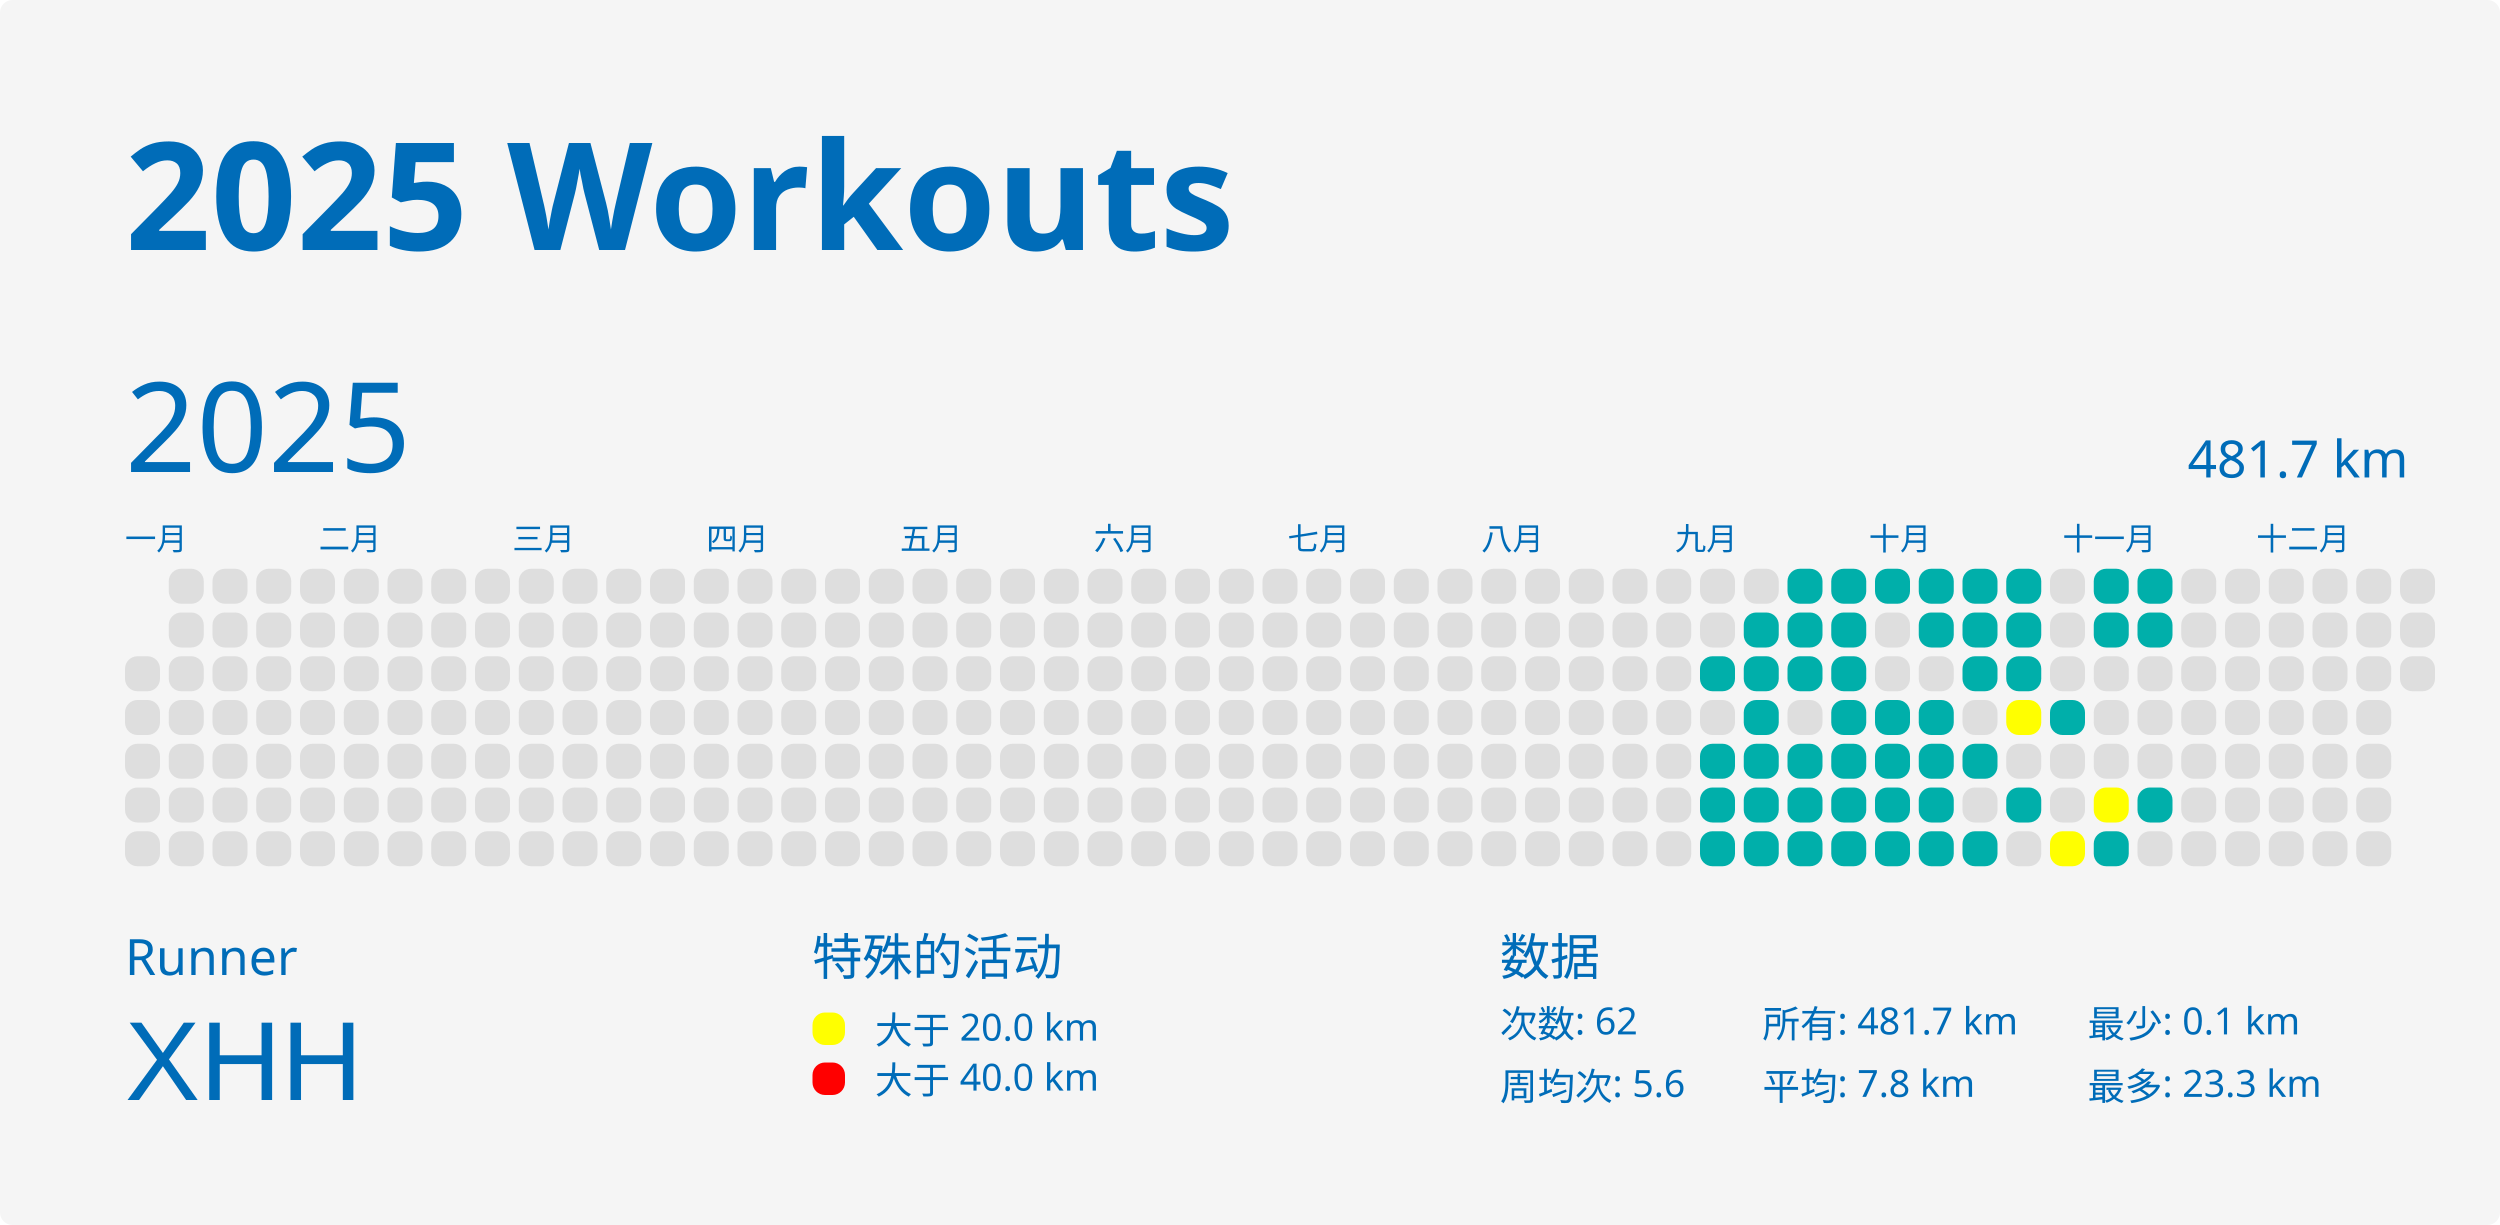
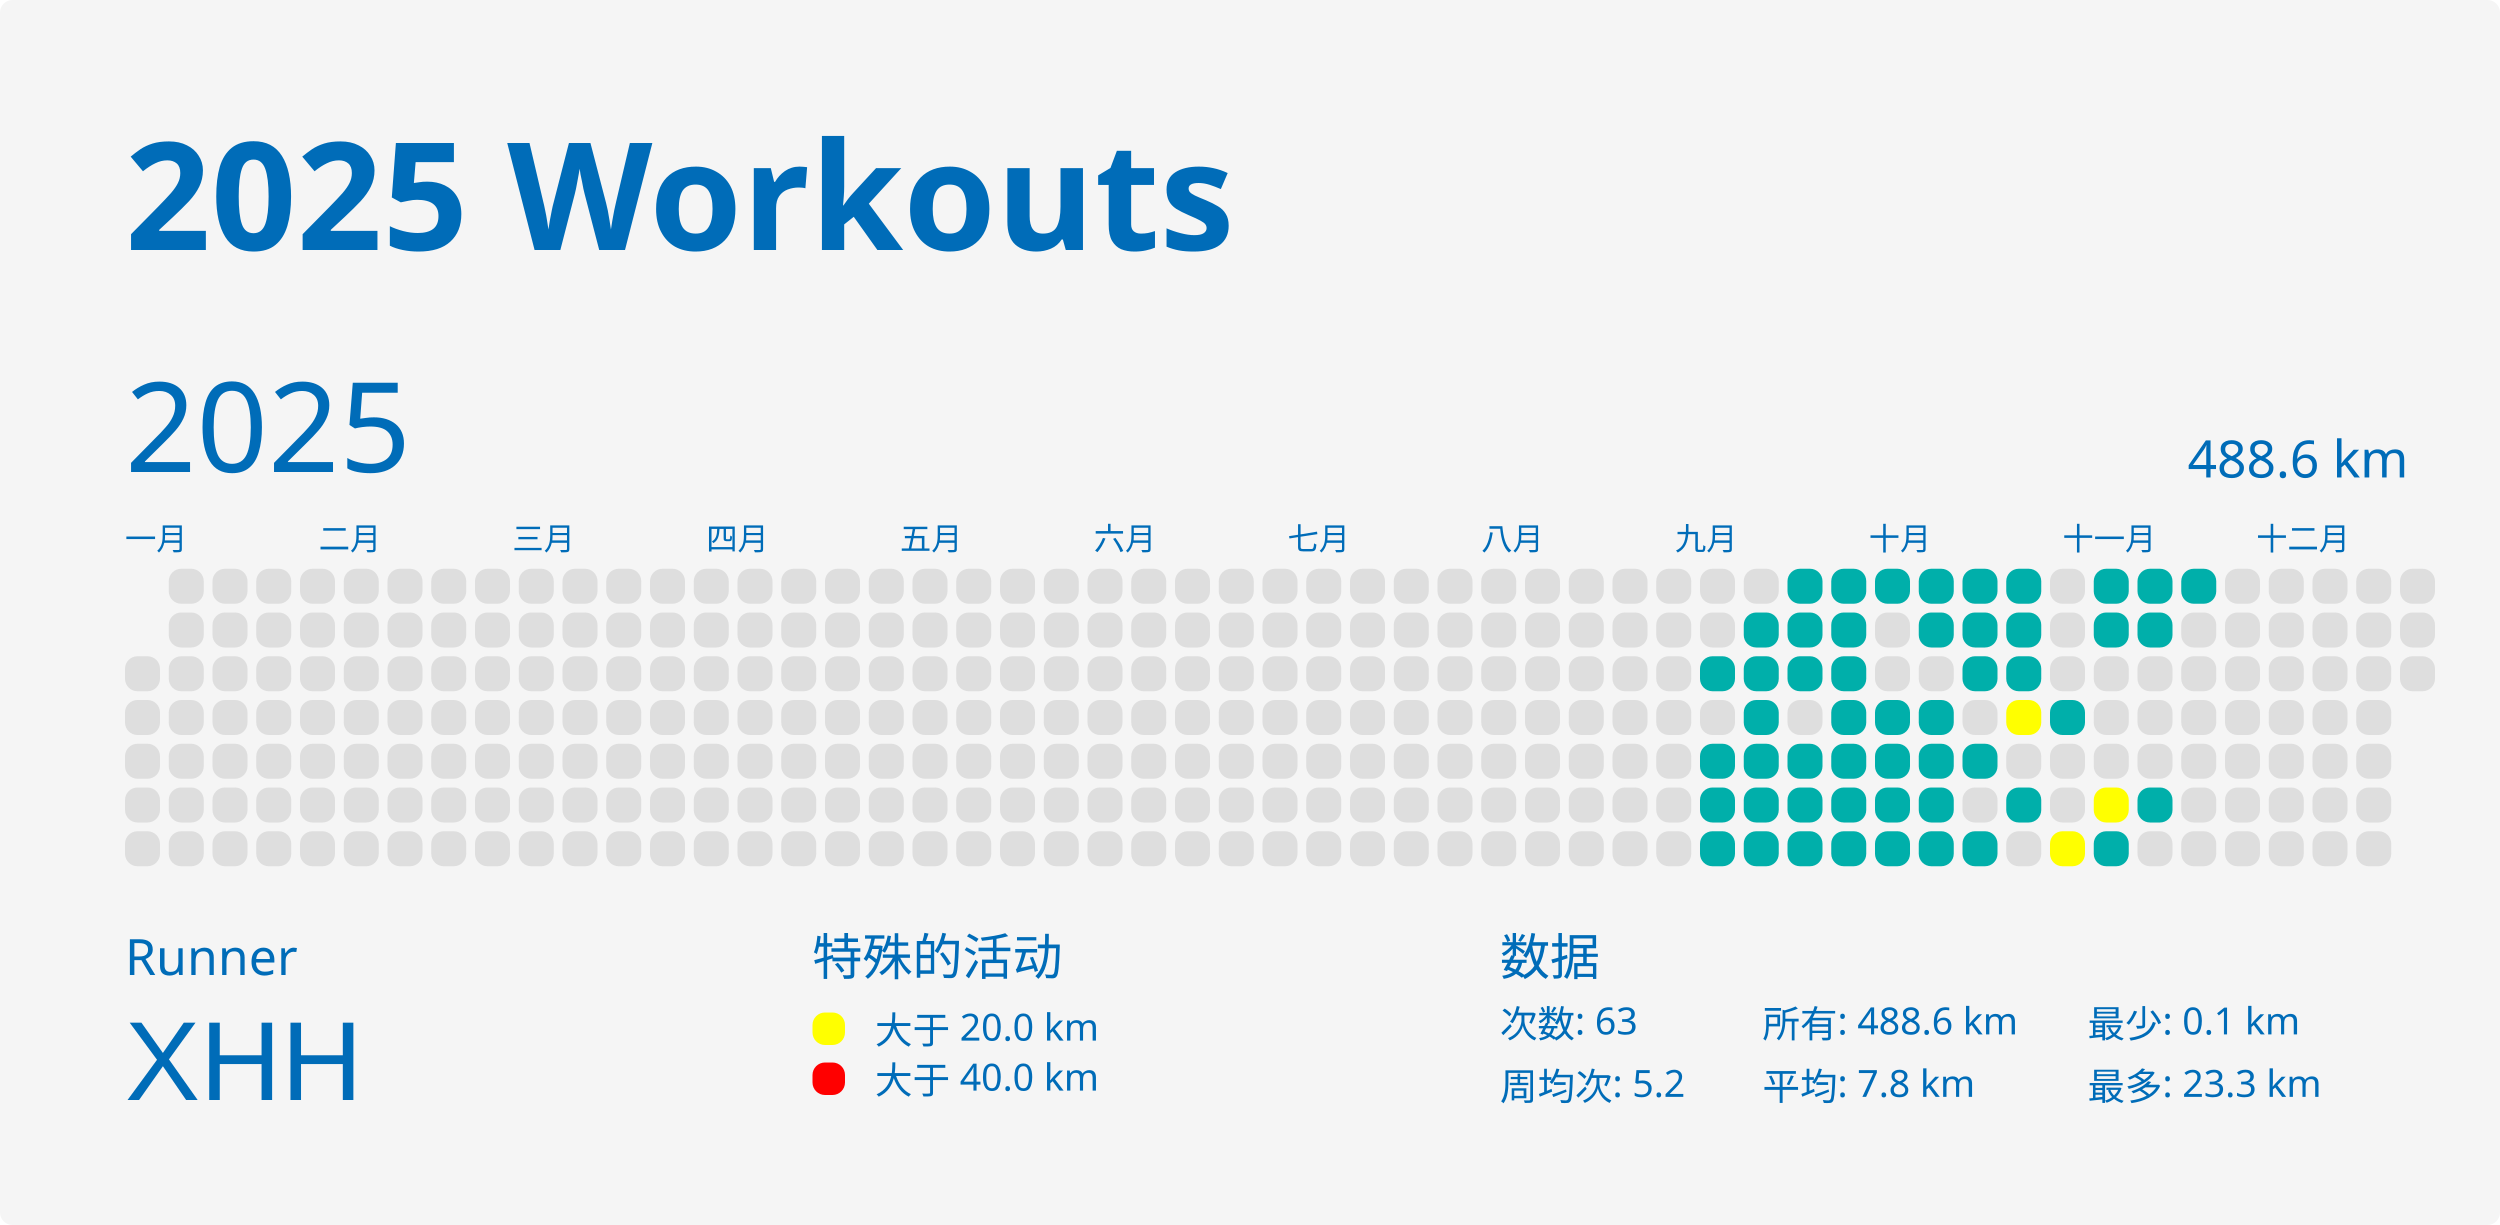
<svg xmlns="http://www.w3.org/2000/svg" baseProfile="full" height="98mm" version="1.1" viewBox="0,0,200,98" width="200mm">
  <defs />
  <rect fill="#f5f5f5" height="98" rx="1" ry="1" width="200" x="0" y="0" />
  <text fill="#006cb8" style="font-size:12px; font-family:MGI-Regular; font-weight:bold;" x="10" y="20">2025 Workouts</text>
  <text fill="#006cb8" style="font-size:4px; font-family:MGI-Regular" x="10" y="78">Runner</text>
  <text fill="#006cb8" style="font-size:9px; font-family:Arial" x="10" y="88">XHH</text>
  <text fill="#006cb8" style="font-size:4px; font-family:MGI-Regular" x="65" y="78">特殊的活动</text>
  <rect fill="yellow" height="2.6" rx="1" ry="1" width="2.6" x="65" y="81" />
  <text fill="#006cb8" style="font-size:3px; font-family:MGI-Regular" x="70" y="83.5">大于 20.0 km</text>
  <rect fill="red" height="2.6" rx="1" ry="1" width="2.6" x="65" y="85" />
  <text fill="#006cb8" style="font-size:3px; font-family:MGI-Regular" x="70" y="87.5">大于 40.0 km</text>
  <text fill="#006cb8" style="font-size:4px; font-family:MGI-Regular" x="120" y="78">数据</text>
-   <text fill="#006cb8" style="font-size:3px; font-family:MGI-Regular" x="120" y="83">次数: 62</text>
-   <text fill="#006cb8" style="font-size:3px; font-family:MGI-Regular" x="120" y="88">周均次: 5.6</text>
-   <text fill="#006cb8" style="font-size:3px; font-family:MGI-Regular" x="141" y="83">所有: 481.7 km</text>
+   <text fill="#006cb8" style="font-size:3px; font-family:MGI-Regular" x="120" y="83">次数: 63</text>
+   <text fill="#006cb8" style="font-size:3px; font-family:MGI-Regular" x="120" y="88">周均次: 5.2</text>
+   <text fill="#006cb8" style="font-size:3px; font-family:MGI-Regular" x="141" y="83">所有: 488.6 km</text>
  <text fill="#006cb8" style="font-size:3px; font-family:MGI-Regular" x="141" y="88">平均: 7.8 km</text>
  <text fill="#006cb8" style="font-size:3px; font-family:MGI-Regular" x="167" y="83">最少: 0.1 km</text>
  <text fill="#006cb8" style="font-size:3px; font-family:MGI-Regular" x="167" y="88">最多: 23.3 km</text>
  <text dominant-baseline="hanging" fill="#006cb8" style="font-size:10.0px; font-family:MGI-Regular;" x="10" y="30">2025</text>
-   <text dominant-baseline="hanging" fill="#006cb8" style="font-size:4.125px; font-family:MGI-Regular;" x="175" y="35">481.7 km</text>
+   <text dominant-baseline="hanging" fill="#006cb8" style="font-size:4.125px; font-family:MGI-Regular;" x="175" y="35">488.6 km</text>
  <text fill="#006cb8" style="font-size:2.5px; font-family:MGI-Regular" x="10.0" y="44">一月</text>
  <text fill="#006cb8" style="font-size:2.5px; font-family:MGI-Regular" x="25.5" y="44">二月</text>
  <text fill="#006cb8" style="font-size:2.5px; font-family:MGI-Regular" x="41.0" y="44">三月</text>
  <text fill="#006cb8" style="font-size:2.5px; font-family:MGI-Regular" x="56.5" y="44">四月</text>
  <text fill="#006cb8" style="font-size:2.5px; font-family:MGI-Regular" x="72.0" y="44">五月</text>
  <text fill="#006cb8" style="font-size:2.5px; font-family:MGI-Regular" x="87.5" y="44">六月</text>
  <text fill="#006cb8" style="font-size:2.5px; font-family:MGI-Regular" x="103.0" y="44">七月</text>
  <text fill="#006cb8" style="font-size:2.5px; font-family:MGI-Regular" x="118.5" y="44">八月</text>
  <text fill="#006cb8" style="font-size:2.5px; font-family:MGI-Regular" x="134.0" y="44">九月</text>
  <text fill="#006cb8" style="font-size:2.5px; font-family:MGI-Regular" x="149.5" y="44">十月</text>
  <text fill="#006cb8" style="font-size:2.5px; font-family:MGI-Regular" x="165.0" y="44">十一月</text>
  <text fill="#006cb8" style="font-size:2.5px; font-family:MGI-Regular" x="180.5" y="44">十二月</text>
  <rect fill="#dedede" height="2.8" rx="1" ry="1" width="2.8" x="10.0" y="52.5" />
  <rect fill="#dedede" height="2.8" rx="1" ry="1" width="2.8" x="10.0" y="56.0" />
  <rect fill="#dedede" height="2.8" rx="1" ry="1" width="2.8" x="10.0" y="59.5" />
  <rect fill="#dedede" height="2.8" rx="1" ry="1" width="2.8" x="10.0" y="63.0" />
  <rect fill="#dedede" height="2.8" rx="1" ry="1" width="2.8" x="10.0" y="66.5" />
  <rect fill="#dedede" height="2.8" rx="1" ry="1" width="2.8" x="13.5" y="45.5" />
  <rect fill="#dedede" height="2.8" rx="1" ry="1" width="2.8" x="13.5" y="49.0" />
  <rect fill="#dedede" height="2.8" rx="1" ry="1" width="2.8" x="13.5" y="52.5" />
  <rect fill="#dedede" height="2.8" rx="1" ry="1" width="2.8" x="13.5" y="56.0" />
  <rect fill="#dedede" height="2.8" rx="1" ry="1" width="2.8" x="13.5" y="59.5" />
  <rect fill="#dedede" height="2.8" rx="1" ry="1" width="2.8" x="13.5" y="63.0" />
  <rect fill="#dedede" height="2.8" rx="1" ry="1" width="2.8" x="13.5" y="66.5" />
  <rect fill="#dedede" height="2.8" rx="1" ry="1" width="2.8" x="17.0" y="45.5" />
  <rect fill="#dedede" height="2.8" rx="1" ry="1" width="2.8" x="17.0" y="49.0" />
  <rect fill="#dedede" height="2.8" rx="1" ry="1" width="2.8" x="17.0" y="52.5" />
  <rect fill="#dedede" height="2.8" rx="1" ry="1" width="2.8" x="17.0" y="56.0" />
  <rect fill="#dedede" height="2.8" rx="1" ry="1" width="2.8" x="17.0" y="59.5" />
  <rect fill="#dedede" height="2.8" rx="1" ry="1" width="2.8" x="17.0" y="63.0" />
  <rect fill="#dedede" height="2.8" rx="1" ry="1" width="2.8" x="17.0" y="66.5" />
  <rect fill="#dedede" height="2.8" rx="1" ry="1" width="2.8" x="20.5" y="45.5" />
  <rect fill="#dedede" height="2.8" rx="1" ry="1" width="2.8" x="20.5" y="49.0" />
  <rect fill="#dedede" height="2.8" rx="1" ry="1" width="2.8" x="20.5" y="52.5" />
  <rect fill="#dedede" height="2.8" rx="1" ry="1" width="2.8" x="20.5" y="56.0" />
  <rect fill="#dedede" height="2.8" rx="1" ry="1" width="2.8" x="20.5" y="59.5" />
  <rect fill="#dedede" height="2.8" rx="1" ry="1" width="2.8" x="20.5" y="63.0" />
  <rect fill="#dedede" height="2.8" rx="1" ry="1" width="2.8" x="20.5" y="66.5" />
  <rect fill="#dedede" height="2.8" rx="1" ry="1" width="2.8" x="24.0" y="45.5" />
  <rect fill="#dedede" height="2.8" rx="1" ry="1" width="2.8" x="24.0" y="49.0" />
  <rect fill="#dedede" height="2.8" rx="1" ry="1" width="2.8" x="24.0" y="52.5" />
  <rect fill="#dedede" height="2.8" rx="1" ry="1" width="2.8" x="24.0" y="56.0" />
  <rect fill="#dedede" height="2.8" rx="1" ry="1" width="2.8" x="24.0" y="59.5" />
  <rect fill="#dedede" height="2.8" rx="1" ry="1" width="2.8" x="24.0" y="63.0" />
  <rect fill="#dedede" height="2.8" rx="1" ry="1" width="2.8" x="24.0" y="66.5" />
  <rect fill="#dedede" height="2.8" rx="1" ry="1" width="2.8" x="27.5" y="45.5" />
  <rect fill="#dedede" height="2.8" rx="1" ry="1" width="2.8" x="27.5" y="49.0" />
  <rect fill="#dedede" height="2.8" rx="1" ry="1" width="2.8" x="27.5" y="52.5" />
  <rect fill="#dedede" height="2.8" rx="1" ry="1" width="2.8" x="27.5" y="56.0" />
  <rect fill="#dedede" height="2.8" rx="1" ry="1" width="2.8" x="27.5" y="59.5" />
  <rect fill="#dedede" height="2.8" rx="1" ry="1" width="2.8" x="27.5" y="63.0" />
  <rect fill="#dedede" height="2.8" rx="1" ry="1" width="2.8" x="27.5" y="66.5" />
  <rect fill="#dedede" height="2.8" rx="1" ry="1" width="2.8" x="31.0" y="45.5" />
  <rect fill="#dedede" height="2.8" rx="1" ry="1" width="2.8" x="31.0" y="49.0" />
  <rect fill="#dedede" height="2.8" rx="1" ry="1" width="2.8" x="31.0" y="52.5" />
  <rect fill="#dedede" height="2.8" rx="1" ry="1" width="2.8" x="31.0" y="56.0" />
  <rect fill="#dedede" height="2.8" rx="1" ry="1" width="2.8" x="31.0" y="59.5" />
  <rect fill="#dedede" height="2.8" rx="1" ry="1" width="2.8" x="31.0" y="63.0" />
  <rect fill="#dedede" height="2.8" rx="1" ry="1" width="2.8" x="31.0" y="66.5" />
  <rect fill="#dedede" height="2.8" rx="1" ry="1" width="2.8" x="34.5" y="45.5" />
  <rect fill="#dedede" height="2.8" rx="1" ry="1" width="2.8" x="34.5" y="49.0" />
  <rect fill="#dedede" height="2.8" rx="1" ry="1" width="2.8" x="34.5" y="52.5" />
  <rect fill="#dedede" height="2.8" rx="1" ry="1" width="2.8" x="34.5" y="56.0" />
  <rect fill="#dedede" height="2.8" rx="1" ry="1" width="2.8" x="34.5" y="59.5" />
  <rect fill="#dedede" height="2.8" rx="1" ry="1" width="2.8" x="34.5" y="63.0" />
  <rect fill="#dedede" height="2.8" rx="1" ry="1" width="2.8" x="34.5" y="66.5" />
  <rect fill="#dedede" height="2.8" rx="1" ry="1" width="2.8" x="38.0" y="45.5" />
  <rect fill="#dedede" height="2.8" rx="1" ry="1" width="2.8" x="38.0" y="49.0" />
  <rect fill="#dedede" height="2.8" rx="1" ry="1" width="2.8" x="38.0" y="52.5" />
  <rect fill="#dedede" height="2.8" rx="1" ry="1" width="2.8" x="38.0" y="56.0" />
  <rect fill="#dedede" height="2.8" rx="1" ry="1" width="2.8" x="38.0" y="59.5" />
  <rect fill="#dedede" height="2.8" rx="1" ry="1" width="2.8" x="38.0" y="63.0" />
  <rect fill="#dedede" height="2.8" rx="1" ry="1" width="2.8" x="38.0" y="66.5" />
  <rect fill="#dedede" height="2.8" rx="1" ry="1" width="2.8" x="41.5" y="45.5" />
  <rect fill="#dedede" height="2.8" rx="1" ry="1" width="2.8" x="41.5" y="49.0" />
  <rect fill="#dedede" height="2.8" rx="1" ry="1" width="2.8" x="41.5" y="52.5" />
  <rect fill="#dedede" height="2.8" rx="1" ry="1" width="2.8" x="41.5" y="56.0" />
  <rect fill="#dedede" height="2.8" rx="1" ry="1" width="2.8" x="41.5" y="59.5" />
  <rect fill="#dedede" height="2.8" rx="1" ry="1" width="2.8" x="41.5" y="63.0" />
  <rect fill="#dedede" height="2.8" rx="1" ry="1" width="2.8" x="41.5" y="66.5" />
  <rect fill="#dedede" height="2.8" rx="1" ry="1" width="2.8" x="45.0" y="45.5" />
  <rect fill="#dedede" height="2.8" rx="1" ry="1" width="2.8" x="45.0" y="49.0" />
  <rect fill="#dedede" height="2.8" rx="1" ry="1" width="2.8" x="45.0" y="52.5" />
  <rect fill="#dedede" height="2.8" rx="1" ry="1" width="2.8" x="45.0" y="56.0" />
  <rect fill="#dedede" height="2.8" rx="1" ry="1" width="2.8" x="45.0" y="59.5" />
  <rect fill="#dedede" height="2.8" rx="1" ry="1" width="2.8" x="45.0" y="63.0" />
  <rect fill="#dedede" height="2.8" rx="1" ry="1" width="2.8" x="45.0" y="66.5" />
  <rect fill="#dedede" height="2.8" rx="1" ry="1" width="2.8" x="48.5" y="45.5" />
  <rect fill="#dedede" height="2.8" rx="1" ry="1" width="2.8" x="48.5" y="49.0" />
  <rect fill="#dedede" height="2.8" rx="1" ry="1" width="2.8" x="48.5" y="52.5" />
  <rect fill="#dedede" height="2.8" rx="1" ry="1" width="2.8" x="48.5" y="56.0" />
  <rect fill="#dedede" height="2.8" rx="1" ry="1" width="2.8" x="48.5" y="59.5" />
  <rect fill="#dedede" height="2.8" rx="1" ry="1" width="2.8" x="48.5" y="63.0" />
  <rect fill="#dedede" height="2.8" rx="1" ry="1" width="2.8" x="48.5" y="66.5" />
  <rect fill="#dedede" height="2.8" rx="1" ry="1" width="2.8" x="52.0" y="45.5" />
  <rect fill="#dedede" height="2.8" rx="1" ry="1" width="2.8" x="52.0" y="49.0" />
  <rect fill="#dedede" height="2.8" rx="1" ry="1" width="2.8" x="52.0" y="52.5" />
  <rect fill="#dedede" height="2.8" rx="1" ry="1" width="2.8" x="52.0" y="56.0" />
  <rect fill="#dedede" height="2.8" rx="1" ry="1" width="2.8" x="52.0" y="59.5" />
  <rect fill="#dedede" height="2.8" rx="1" ry="1" width="2.8" x="52.0" y="63.0" />
  <rect fill="#dedede" height="2.8" rx="1" ry="1" width="2.8" x="52.0" y="66.5" />
  <rect fill="#dedede" height="2.8" rx="1" ry="1" width="2.8" x="55.5" y="45.5" />
  <rect fill="#dedede" height="2.8" rx="1" ry="1" width="2.8" x="55.5" y="49.0" />
  <rect fill="#dedede" height="2.8" rx="1" ry="1" width="2.8" x="55.5" y="52.5" />
  <rect fill="#dedede" height="2.8" rx="1" ry="1" width="2.8" x="55.5" y="56.0" />
  <rect fill="#dedede" height="2.8" rx="1" ry="1" width="2.8" x="55.5" y="59.5" />
  <rect fill="#dedede" height="2.8" rx="1" ry="1" width="2.8" x="55.5" y="63.0" />
  <rect fill="#dedede" height="2.8" rx="1" ry="1" width="2.8" x="55.5" y="66.5" />
  <rect fill="#dedede" height="2.8" rx="1" ry="1" width="2.8" x="59.0" y="45.5" />
  <rect fill="#dedede" height="2.8" rx="1" ry="1" width="2.8" x="59.0" y="49.0" />
  <rect fill="#dedede" height="2.8" rx="1" ry="1" width="2.8" x="59.0" y="52.5" />
  <rect fill="#dedede" height="2.8" rx="1" ry="1" width="2.8" x="59.0" y="56.0" />
  <rect fill="#dedede" height="2.8" rx="1" ry="1" width="2.8" x="59.0" y="59.5" />
  <rect fill="#dedede" height="2.8" rx="1" ry="1" width="2.8" x="59.0" y="63.0" />
  <rect fill="#dedede" height="2.8" rx="1" ry="1" width="2.8" x="59.0" y="66.5" />
  <rect fill="#dedede" height="2.8" rx="1" ry="1" width="2.8" x="62.5" y="45.5" />
  <rect fill="#dedede" height="2.8" rx="1" ry="1" width="2.8" x="62.5" y="49.0" />
  <rect fill="#dedede" height="2.8" rx="1" ry="1" width="2.8" x="62.5" y="52.5" />
  <rect fill="#dedede" height="2.8" rx="1" ry="1" width="2.8" x="62.5" y="56.0" />
  <rect fill="#dedede" height="2.8" rx="1" ry="1" width="2.8" x="62.5" y="59.5" />
  <rect fill="#dedede" height="2.8" rx="1" ry="1" width="2.8" x="62.5" y="63.0" />
  <rect fill="#dedede" height="2.8" rx="1" ry="1" width="2.8" x="62.5" y="66.5" />
  <rect fill="#dedede" height="2.8" rx="1" ry="1" width="2.8" x="66.0" y="45.5" />
  <rect fill="#dedede" height="2.8" rx="1" ry="1" width="2.8" x="66.0" y="49.0" />
  <rect fill="#dedede" height="2.8" rx="1" ry="1" width="2.8" x="66.0" y="52.5" />
  <rect fill="#dedede" height="2.8" rx="1" ry="1" width="2.8" x="66.0" y="56.0" />
  <rect fill="#dedede" height="2.8" rx="1" ry="1" width="2.8" x="66.0" y="59.5" />
  <rect fill="#dedede" height="2.8" rx="1" ry="1" width="2.8" x="66.0" y="63.0" />
  <rect fill="#dedede" height="2.8" rx="1" ry="1" width="2.8" x="66.0" y="66.5" />
  <rect fill="#dedede" height="2.8" rx="1" ry="1" width="2.8" x="69.5" y="45.5" />
  <rect fill="#dedede" height="2.8" rx="1" ry="1" width="2.8" x="69.5" y="49.0" />
  <rect fill="#dedede" height="2.8" rx="1" ry="1" width="2.8" x="69.5" y="52.5" />
  <rect fill="#dedede" height="2.8" rx="1" ry="1" width="2.8" x="69.5" y="56.0" />
  <rect fill="#dedede" height="2.8" rx="1" ry="1" width="2.8" x="69.5" y="59.5" />
  <rect fill="#dedede" height="2.8" rx="1" ry="1" width="2.8" x="69.5" y="63.0" />
  <rect fill="#dedede" height="2.8" rx="1" ry="1" width="2.8" x="69.5" y="66.5" />
  <rect fill="#dedede" height="2.8" rx="1" ry="1" width="2.8" x="73.0" y="45.5" />
  <rect fill="#dedede" height="2.8" rx="1" ry="1" width="2.8" x="73.0" y="49.0" />
  <rect fill="#dedede" height="2.8" rx="1" ry="1" width="2.8" x="73.0" y="52.5" />
  <rect fill="#dedede" height="2.8" rx="1" ry="1" width="2.8" x="73.0" y="56.0" />
  <rect fill="#dedede" height="2.8" rx="1" ry="1" width="2.8" x="73.0" y="59.5" />
  <rect fill="#dedede" height="2.8" rx="1" ry="1" width="2.8" x="73.0" y="63.0" />
  <rect fill="#dedede" height="2.8" rx="1" ry="1" width="2.8" x="73.0" y="66.5" />
  <rect fill="#dedede" height="2.8" rx="1" ry="1" width="2.8" x="76.5" y="45.5" />
  <rect fill="#dedede" height="2.8" rx="1" ry="1" width="2.8" x="76.5" y="49.0" />
  <rect fill="#dedede" height="2.8" rx="1" ry="1" width="2.8" x="76.5" y="52.5" />
  <rect fill="#dedede" height="2.8" rx="1" ry="1" width="2.8" x="76.5" y="56.0" />
  <rect fill="#dedede" height="2.8" rx="1" ry="1" width="2.8" x="76.5" y="59.5" />
  <rect fill="#dedede" height="2.8" rx="1" ry="1" width="2.8" x="76.5" y="63.0" />
  <rect fill="#dedede" height="2.8" rx="1" ry="1" width="2.8" x="76.5" y="66.5" />
  <rect fill="#dedede" height="2.8" rx="1" ry="1" width="2.8" x="80.0" y="45.5" />
  <rect fill="#dedede" height="2.8" rx="1" ry="1" width="2.8" x="80.0" y="49.0" />
  <rect fill="#dedede" height="2.8" rx="1" ry="1" width="2.8" x="80.0" y="52.5" />
  <rect fill="#dedede" height="2.8" rx="1" ry="1" width="2.8" x="80.0" y="56.0" />
  <rect fill="#dedede" height="2.8" rx="1" ry="1" width="2.8" x="80.0" y="59.5" />
  <rect fill="#dedede" height="2.8" rx="1" ry="1" width="2.8" x="80.0" y="63.0" />
  <rect fill="#dedede" height="2.8" rx="1" ry="1" width="2.8" x="80.0" y="66.5" />
  <rect fill="#dedede" height="2.8" rx="1" ry="1" width="2.8" x="83.5" y="45.5" />
  <rect fill="#dedede" height="2.8" rx="1" ry="1" width="2.8" x="83.5" y="49.0" />
  <rect fill="#dedede" height="2.8" rx="1" ry="1" width="2.8" x="83.5" y="52.5" />
  <rect fill="#dedede" height="2.8" rx="1" ry="1" width="2.8" x="83.5" y="56.0" />
  <rect fill="#dedede" height="2.8" rx="1" ry="1" width="2.8" x="83.5" y="59.5" />
  <rect fill="#dedede" height="2.8" rx="1" ry="1" width="2.8" x="83.5" y="63.0" />
  <rect fill="#dedede" height="2.8" rx="1" ry="1" width="2.8" x="83.5" y="66.5" />
  <rect fill="#dedede" height="2.8" rx="1" ry="1" width="2.8" x="87.0" y="45.5" />
  <rect fill="#dedede" height="2.8" rx="1" ry="1" width="2.8" x="87.0" y="49.0" />
  <rect fill="#dedede" height="2.8" rx="1" ry="1" width="2.8" x="87.0" y="52.5" />
  <rect fill="#dedede" height="2.8" rx="1" ry="1" width="2.8" x="87.0" y="56.0" />
  <rect fill="#dedede" height="2.8" rx="1" ry="1" width="2.8" x="87.0" y="59.5" />
  <rect fill="#dedede" height="2.8" rx="1" ry="1" width="2.8" x="87.0" y="63.0" />
  <rect fill="#dedede" height="2.8" rx="1" ry="1" width="2.8" x="87.0" y="66.5" />
  <rect fill="#dedede" height="2.8" rx="1" ry="1" width="2.8" x="90.5" y="45.5" />
  <rect fill="#dedede" height="2.8" rx="1" ry="1" width="2.8" x="90.5" y="49.0" />
  <rect fill="#dedede" height="2.8" rx="1" ry="1" width="2.8" x="90.5" y="52.5" />
  <rect fill="#dedede" height="2.8" rx="1" ry="1" width="2.8" x="90.5" y="56.0" />
  <rect fill="#dedede" height="2.8" rx="1" ry="1" width="2.8" x="90.5" y="59.5" />
  <rect fill="#dedede" height="2.8" rx="1" ry="1" width="2.8" x="90.5" y="63.0" />
  <rect fill="#dedede" height="2.8" rx="1" ry="1" width="2.8" x="90.5" y="66.5" />
  <rect fill="#dedede" height="2.8" rx="1" ry="1" width="2.8" x="94.0" y="45.5" />
  <rect fill="#dedede" height="2.8" rx="1" ry="1" width="2.8" x="94.0" y="49.0" />
  <rect fill="#dedede" height="2.8" rx="1" ry="1" width="2.8" x="94.0" y="52.5" />
  <rect fill="#dedede" height="2.8" rx="1" ry="1" width="2.8" x="94.0" y="56.0" />
  <rect fill="#dedede" height="2.8" rx="1" ry="1" width="2.8" x="94.0" y="59.5" />
  <rect fill="#dedede" height="2.8" rx="1" ry="1" width="2.8" x="94.0" y="63.0" />
  <rect fill="#dedede" height="2.8" rx="1" ry="1" width="2.8" x="94.0" y="66.5" />
  <rect fill="#dedede" height="2.8" rx="1" ry="1" width="2.8" x="97.5" y="45.5" />
  <rect fill="#dedede" height="2.8" rx="1" ry="1" width="2.8" x="97.5" y="49.0" />
  <rect fill="#dedede" height="2.8" rx="1" ry="1" width="2.8" x="97.5" y="52.5" />
  <rect fill="#dedede" height="2.8" rx="1" ry="1" width="2.8" x="97.5" y="56.0" />
  <rect fill="#dedede" height="2.8" rx="1" ry="1" width="2.8" x="97.5" y="59.5" />
  <rect fill="#dedede" height="2.8" rx="1" ry="1" width="2.8" x="97.5" y="63.0" />
  <rect fill="#dedede" height="2.8" rx="1" ry="1" width="2.8" x="97.5" y="66.5" />
  <rect fill="#dedede" height="2.8" rx="1" ry="1" width="2.8" x="101.0" y="45.5" />
  <rect fill="#dedede" height="2.8" rx="1" ry="1" width="2.8" x="101.0" y="49.0" />
  <rect fill="#dedede" height="2.8" rx="1" ry="1" width="2.8" x="101.0" y="52.5" />
  <rect fill="#dedede" height="2.8" rx="1" ry="1" width="2.8" x="101.0" y="56.0" />
  <rect fill="#dedede" height="2.8" rx="1" ry="1" width="2.8" x="101.0" y="59.5" />
  <rect fill="#dedede" height="2.8" rx="1" ry="1" width="2.8" x="101.0" y="63.0" />
  <rect fill="#dedede" height="2.8" rx="1" ry="1" width="2.8" x="101.0" y="66.5" />
  <rect fill="#dedede" height="2.8" rx="1" ry="1" width="2.8" x="104.5" y="45.5" />
  <rect fill="#dedede" height="2.8" rx="1" ry="1" width="2.8" x="104.5" y="49.0" />
  <rect fill="#dedede" height="2.8" rx="1" ry="1" width="2.8" x="104.5" y="52.5" />
  <rect fill="#dedede" height="2.8" rx="1" ry="1" width="2.8" x="104.5" y="56.0" />
  <rect fill="#dedede" height="2.8" rx="1" ry="1" width="2.8" x="104.5" y="59.5" />
  <rect fill="#dedede" height="2.8" rx="1" ry="1" width="2.8" x="104.5" y="63.0" />
  <rect fill="#dedede" height="2.8" rx="1" ry="1" width="2.8" x="104.5" y="66.5" />
  <rect fill="#dedede" height="2.8" rx="1" ry="1" width="2.8" x="108.0" y="45.5" />
  <rect fill="#dedede" height="2.8" rx="1" ry="1" width="2.8" x="108.0" y="49.0" />
  <rect fill="#dedede" height="2.8" rx="1" ry="1" width="2.8" x="108.0" y="52.5" />
  <rect fill="#dedede" height="2.8" rx="1" ry="1" width="2.8" x="108.0" y="56.0" />
  <rect fill="#dedede" height="2.8" rx="1" ry="1" width="2.8" x="108.0" y="59.5" />
  <rect fill="#dedede" height="2.8" rx="1" ry="1" width="2.8" x="108.0" y="63.0" />
  <rect fill="#dedede" height="2.8" rx="1" ry="1" width="2.8" x="108.0" y="66.5" />
  <rect fill="#dedede" height="2.8" rx="1" ry="1" width="2.8" x="111.5" y="45.5" />
  <rect fill="#dedede" height="2.8" rx="1" ry="1" width="2.8" x="111.5" y="49.0" />
  <rect fill="#dedede" height="2.8" rx="1" ry="1" width="2.8" x="111.5" y="52.5" />
  <rect fill="#dedede" height="2.8" rx="1" ry="1" width="2.8" x="111.5" y="56.0" />
  <rect fill="#dedede" height="2.8" rx="1" ry="1" width="2.8" x="111.5" y="59.5" />
  <rect fill="#dedede" height="2.8" rx="1" ry="1" width="2.8" x="111.5" y="63.0" />
  <rect fill="#dedede" height="2.8" rx="1" ry="1" width="2.8" x="111.5" y="66.5" />
  <rect fill="#dedede" height="2.8" rx="1" ry="1" width="2.8" x="115.0" y="45.5" />
  <rect fill="#dedede" height="2.8" rx="1" ry="1" width="2.8" x="115.0" y="49.0" />
  <rect fill="#dedede" height="2.8" rx="1" ry="1" width="2.8" x="115.0" y="52.5" />
  <rect fill="#dedede" height="2.8" rx="1" ry="1" width="2.8" x="115.0" y="56.0" />
  <rect fill="#dedede" height="2.8" rx="1" ry="1" width="2.8" x="115.0" y="59.5" />
  <rect fill="#dedede" height="2.8" rx="1" ry="1" width="2.8" x="115.0" y="63.0" />
  <rect fill="#dedede" height="2.8" rx="1" ry="1" width="2.8" x="115.0" y="66.5" />
  <rect fill="#dedede" height="2.8" rx="1" ry="1" width="2.8" x="118.5" y="45.5" />
  <rect fill="#dedede" height="2.8" rx="1" ry="1" width="2.8" x="118.5" y="49.0" />
  <rect fill="#dedede" height="2.8" rx="1" ry="1" width="2.8" x="118.5" y="52.5" />
  <rect fill="#dedede" height="2.8" rx="1" ry="1" width="2.8" x="118.5" y="56.0" />
  <rect fill="#dedede" height="2.8" rx="1" ry="1" width="2.8" x="118.5" y="59.5" />
  <rect fill="#dedede" height="2.8" rx="1" ry="1" width="2.8" x="118.5" y="63.0" />
  <rect fill="#dedede" height="2.8" rx="1" ry="1" width="2.8" x="118.5" y="66.5" />
  <rect fill="#dedede" height="2.8" rx="1" ry="1" width="2.8" x="122.0" y="45.5" />
  <rect fill="#dedede" height="2.8" rx="1" ry="1" width="2.8" x="122.0" y="49.0" />
  <rect fill="#dedede" height="2.8" rx="1" ry="1" width="2.8" x="122.0" y="52.5" />
  <rect fill="#dedede" height="2.8" rx="1" ry="1" width="2.8" x="122.0" y="56.0" />
  <rect fill="#dedede" height="2.8" rx="1" ry="1" width="2.8" x="122.0" y="59.5" />
  <rect fill="#dedede" height="2.8" rx="1" ry="1" width="2.8" x="122.0" y="63.0" />
  <rect fill="#dedede" height="2.8" rx="1" ry="1" width="2.8" x="122.0" y="66.5" />
  <rect fill="#dedede" height="2.8" rx="1" ry="1" width="2.8" x="125.5" y="45.5" />
  <rect fill="#dedede" height="2.8" rx="1" ry="1" width="2.8" x="125.5" y="49.0" />
  <rect fill="#dedede" height="2.8" rx="1" ry="1" width="2.8" x="125.5" y="52.5" />
  <rect fill="#dedede" height="2.8" rx="1" ry="1" width="2.8" x="125.5" y="56.0" />
  <rect fill="#dedede" height="2.8" rx="1" ry="1" width="2.8" x="125.5" y="59.5" />
  <rect fill="#dedede" height="2.8" rx="1" ry="1" width="2.8" x="125.5" y="63.0" />
  <rect fill="#dedede" height="2.8" rx="1" ry="1" width="2.8" x="125.5" y="66.5" />
  <rect fill="#dedede" height="2.8" rx="1" ry="1" width="2.8" x="129.0" y="45.5" />
  <rect fill="#dedede" height="2.8" rx="1" ry="1" width="2.8" x="129.0" y="49.0" />
  <rect fill="#dedede" height="2.8" rx="1" ry="1" width="2.8" x="129.0" y="52.5" />
  <rect fill="#dedede" height="2.8" rx="1" ry="1" width="2.8" x="129.0" y="56.0" />
  <rect fill="#dedede" height="2.8" rx="1" ry="1" width="2.8" x="129.0" y="59.5" />
  <rect fill="#dedede" height="2.8" rx="1" ry="1" width="2.8" x="129.0" y="63.0" />
  <rect fill="#dedede" height="2.8" rx="1" ry="1" width="2.8" x="129.0" y="66.5" />
  <rect fill="#dedede" height="2.8" rx="1" ry="1" width="2.8" x="132.5" y="45.5" />
  <rect fill="#dedede" height="2.8" rx="1" ry="1" width="2.8" x="132.5" y="49.0" />
  <rect fill="#dedede" height="2.8" rx="1" ry="1" width="2.8" x="132.5" y="52.5" />
  <rect fill="#dedede" height="2.8" rx="1" ry="1" width="2.8" x="132.5" y="56.0" />
  <rect fill="#dedede" height="2.8" rx="1" ry="1" width="2.8" x="132.5" y="59.5" />
  <rect fill="#dedede" height="2.8" rx="1" ry="1" width="2.8" x="132.5" y="63.0" />
  <rect fill="#dedede" height="2.8" rx="1" ry="1" width="2.8" x="132.5" y="66.5" />
  <rect fill="#dedede" height="2.8" rx="1" ry="1" width="2.8" x="136.0" y="45.5" />
  <rect fill="#dedede" height="2.8" rx="1" ry="1" width="2.8" x="136.0" y="49.0" />
  <rect fill="#00AFAA" height="2.8" rx="1" ry="1" width="2.8" x="136.0" y="52.5" />
  <rect fill="#dedede" height="2.8" rx="1" ry="1" width="2.8" x="136.0" y="56.0" />
  <rect fill="#00AFAA" height="2.8" rx="1" ry="1" width="2.8" x="136.0" y="59.5" />
  <rect fill="#00AFAA" height="2.8" rx="1" ry="1" width="2.8" x="136.0" y="63.0" />
  <rect fill="#00AFAA" height="2.8" rx="1" ry="1" width="2.8" x="136.0" y="66.5" />
  <rect fill="#dedede" height="2.8" rx="1" ry="1" width="2.8" x="139.5" y="45.5" />
  <rect fill="#00AFAA" height="2.8" rx="1" ry="1" width="2.8" x="139.5" y="49.0" />
  <rect fill="#00AFAA" height="2.8" rx="1" ry="1" width="2.8" x="139.5" y="52.5" />
  <rect fill="#00AFAA" height="2.8" rx="1" ry="1" width="2.8" x="139.5" y="56.0" />
  <rect fill="#00AFAA" height="2.8" rx="1" ry="1" width="2.8" x="139.5" y="59.5" />
  <rect fill="#00AFAA" height="2.8" rx="1" ry="1" width="2.8" x="139.5" y="63.0" />
  <rect fill="#00AFAA" height="2.8" rx="1" ry="1" width="2.8" x="139.5" y="66.5" />
  <rect fill="#00AFAA" height="2.8" rx="1" ry="1" width="2.8" x="143.0" y="45.5" />
  <rect fill="#00AFAA" height="2.8" rx="1" ry="1" width="2.8" x="143.0" y="49.0" />
  <rect fill="#00AFAA" height="2.8" rx="1" ry="1" width="2.8" x="143.0" y="52.5" />
  <rect fill="#dedede" height="2.8" rx="1" ry="1" width="2.8" x="143.0" y="56.0" />
  <rect fill="#00AFAA" height="2.8" rx="1" ry="1" width="2.8" x="143.0" y="59.5" />
  <rect fill="#00AFAA" height="2.8" rx="1" ry="1" width="2.8" x="143.0" y="63.0" />
  <rect fill="#00AFAA" height="2.8" rx="1" ry="1" width="2.8" x="143.0" y="66.5" />
  <rect fill="#00AFAA" height="2.8" rx="1" ry="1" width="2.8" x="146.5" y="45.5" />
  <rect fill="#00AFAA" height="2.8" rx="1" ry="1" width="2.8" x="146.5" y="49.0" />
  <rect fill="#00AFAA" height="2.8" rx="1" ry="1" width="2.8" x="146.5" y="52.5" />
  <rect fill="#00AFAA" height="2.8" rx="1" ry="1" width="2.8" x="146.5" y="56.0" />
  <rect fill="#00AFAA" height="2.8" rx="1" ry="1" width="2.8" x="146.5" y="59.5" />
  <rect fill="#00AFAA" height="2.8" rx="1" ry="1" width="2.8" x="146.5" y="63.0" />
  <rect fill="#00AFAA" height="2.8" rx="1" ry="1" width="2.8" x="146.5" y="66.5" />
  <rect fill="#00AFAA" height="2.8" rx="1" ry="1" width="2.8" x="150.0" y="45.5" />
  <rect fill="#dedede" height="2.8" rx="1" ry="1" width="2.8" x="150.0" y="49.0" />
  <rect fill="#dedede" height="2.8" rx="1" ry="1" width="2.8" x="150.0" y="52.5" />
  <rect fill="#00AFAA" height="2.8" rx="1" ry="1" width="2.8" x="150.0" y="56.0" />
  <rect fill="#00AFAA" height="2.8" rx="1" ry="1" width="2.8" x="150.0" y="59.5" />
  <rect fill="#00AFAA" height="2.8" rx="1" ry="1" width="2.8" x="150.0" y="63.0" />
  <rect fill="#00AFAA" height="2.8" rx="1" ry="1" width="2.8" x="150.0" y="66.5" />
  <rect fill="#00AFAA" height="2.8" rx="1" ry="1" width="2.8" x="153.5" y="45.5" />
  <rect fill="#00AFAA" height="2.8" rx="1" ry="1" width="2.8" x="153.5" y="49.0" />
  <rect fill="#dedede" height="2.8" rx="1" ry="1" width="2.8" x="153.5" y="52.5" />
  <rect fill="#00AFAA" height="2.8" rx="1" ry="1" width="2.8" x="153.5" y="56.0" />
  <rect fill="#00AFAA" height="2.8" rx="1" ry="1" width="2.8" x="153.5" y="59.5" />
  <rect fill="#00AFAA" height="2.8" rx="1" ry="1" width="2.8" x="153.5" y="63.0" />
  <rect fill="#00AFAA" height="2.8" rx="1" ry="1" width="2.8" x="153.5" y="66.5" />
  <rect fill="#00AFAA" height="2.8" rx="1" ry="1" width="2.8" x="157.0" y="45.5" />
  <rect fill="#00AFAA" height="2.8" rx="1" ry="1" width="2.8" x="157.0" y="49.0" />
  <rect fill="#00AFAA" height="2.8" rx="1" ry="1" width="2.8" x="157.0" y="52.5" />
  <rect fill="#dedede" height="2.8" rx="1" ry="1" width="2.8" x="157.0" y="56.0" />
  <rect fill="#00AFAA" height="2.8" rx="1" ry="1" width="2.8" x="157.0" y="59.5" />
  <rect fill="#dedede" height="2.8" rx="1" ry="1" width="2.8" x="157.0" y="63.0" />
  <rect fill="#00AFAA" height="2.8" rx="1" ry="1" width="2.8" x="157.0" y="66.5" />
  <rect fill="#00AFAA" height="2.8" rx="1" ry="1" width="2.8" x="160.5" y="45.5" />
  <rect fill="#00AFAA" height="2.8" rx="1" ry="1" width="2.8" x="160.5" y="49.0" />
  <rect fill="#00AFAA" height="2.8" rx="1" ry="1" width="2.8" x="160.5" y="52.5" />
  <rect fill="yellow" height="2.8" rx="1" ry="1" width="2.8" x="160.5" y="56.0" />
  <rect fill="#dedede" height="2.8" rx="1" ry="1" width="2.8" x="160.5" y="59.5" />
  <rect fill="#00AFAA" height="2.8" rx="1" ry="1" width="2.8" x="160.5" y="63.0" />
  <rect fill="#dedede" height="2.8" rx="1" ry="1" width="2.8" x="160.5" y="66.5" />
  <rect fill="#dedede" height="2.8" rx="1" ry="1" width="2.8" x="164.0" y="45.5" />
  <rect fill="#dedede" height="2.8" rx="1" ry="1" width="2.8" x="164.0" y="49.0" />
  <rect fill="#dedede" height="2.8" rx="1" ry="1" width="2.8" x="164.0" y="52.5" />
  <rect fill="#00AFAA" height="2.8" rx="1" ry="1" width="2.8" x="164.0" y="56.0" />
  <rect fill="#dedede" height="2.8" rx="1" ry="1" width="2.8" x="164.0" y="59.5" />
  <rect fill="#dedede" height="2.8" rx="1" ry="1" width="2.8" x="164.0" y="63.0" />
  <rect fill="yellow" height="2.8" rx="1" ry="1" width="2.8" x="164.0" y="66.5" />
  <rect fill="#00AFAA" height="2.8" rx="1" ry="1" width="2.8" x="167.5" y="45.5" />
  <rect fill="#00AFAA" height="2.8" rx="1" ry="1" width="2.8" x="167.5" y="49.0" />
  <rect fill="#dedede" height="2.8" rx="1" ry="1" width="2.8" x="167.5" y="52.5" />
  <rect fill="#dedede" height="2.8" rx="1" ry="1" width="2.8" x="167.5" y="56.0" />
  <rect fill="#dedede" height="2.8" rx="1" ry="1" width="2.8" x="167.5" y="59.5" />
  <rect fill="yellow" height="2.8" rx="1" ry="1" width="2.8" x="167.5" y="63.0" />
  <rect fill="#00AFAA" height="2.8" rx="1" ry="1" width="2.8" x="167.5" y="66.5" />
  <rect fill="#00AFAA" height="2.8" rx="1" ry="1" width="2.8" x="171.0" y="45.5" />
  <rect fill="#00AFAA" height="2.8" rx="1" ry="1" width="2.8" x="171.0" y="49.0" />
  <rect fill="#dedede" height="2.8" rx="1" ry="1" width="2.8" x="171.0" y="52.5" />
  <rect fill="#dedede" height="2.8" rx="1" ry="1" width="2.8" x="171.0" y="56.0" />
  <rect fill="#dedede" height="2.8" rx="1" ry="1" width="2.8" x="171.0" y="59.5" />
  <rect fill="#00AFAA" height="2.8" rx="1" ry="1" width="2.8" x="171.0" y="63.0" />
  <rect fill="#dedede" height="2.8" rx="1" ry="1" width="2.8" x="171.0" y="66.5" />
-   <rect fill="#dedede" height="2.8" rx="1" ry="1" width="2.8" x="174.5" y="45.5" />
+   <rect fill="#00AFAA" height="2.8" rx="1" ry="1" width="2.8" x="174.5" y="45.5" />
  <rect fill="#dedede" height="2.8" rx="1" ry="1" width="2.8" x="174.5" y="49.0" />
  <rect fill="#dedede" height="2.8" rx="1" ry="1" width="2.8" x="174.5" y="52.5" />
  <rect fill="#dedede" height="2.8" rx="1" ry="1" width="2.8" x="174.5" y="56.0" />
  <rect fill="#dedede" height="2.8" rx="1" ry="1" width="2.8" x="174.5" y="59.5" />
  <rect fill="#dedede" height="2.8" rx="1" ry="1" width="2.8" x="174.5" y="63.0" />
  <rect fill="#dedede" height="2.8" rx="1" ry="1" width="2.8" x="174.5" y="66.5" />
  <rect fill="#dedede" height="2.8" rx="1" ry="1" width="2.8" x="178.0" y="45.5" />
  <rect fill="#dedede" height="2.8" rx="1" ry="1" width="2.8" x="178.0" y="49.0" />
  <rect fill="#dedede" height="2.8" rx="1" ry="1" width="2.8" x="178.0" y="52.5" />
  <rect fill="#dedede" height="2.8" rx="1" ry="1" width="2.8" x="178.0" y="56.0" />
  <rect fill="#dedede" height="2.8" rx="1" ry="1" width="2.8" x="178.0" y="59.5" />
  <rect fill="#dedede" height="2.8" rx="1" ry="1" width="2.8" x="178.0" y="63.0" />
  <rect fill="#dedede" height="2.8" rx="1" ry="1" width="2.8" x="178.0" y="66.5" />
  <rect fill="#dedede" height="2.8" rx="1" ry="1" width="2.8" x="181.5" y="45.5" />
  <rect fill="#dedede" height="2.8" rx="1" ry="1" width="2.8" x="181.5" y="49.0" />
  <rect fill="#dedede" height="2.8" rx="1" ry="1" width="2.8" x="181.5" y="52.5" />
  <rect fill="#dedede" height="2.8" rx="1" ry="1" width="2.8" x="181.5" y="56.0" />
  <rect fill="#dedede" height="2.8" rx="1" ry="1" width="2.8" x="181.5" y="59.5" />
  <rect fill="#dedede" height="2.8" rx="1" ry="1" width="2.8" x="181.5" y="63.0" />
  <rect fill="#dedede" height="2.8" rx="1" ry="1" width="2.8" x="181.5" y="66.5" />
  <rect fill="#dedede" height="2.8" rx="1" ry="1" width="2.8" x="185.0" y="45.5" />
  <rect fill="#dedede" height="2.8" rx="1" ry="1" width="2.8" x="185.0" y="49.0" />
  <rect fill="#dedede" height="2.8" rx="1" ry="1" width="2.8" x="185.0" y="52.5" />
  <rect fill="#dedede" height="2.8" rx="1" ry="1" width="2.8" x="185.0" y="56.0" />
  <rect fill="#dedede" height="2.8" rx="1" ry="1" width="2.8" x="185.0" y="59.5" />
  <rect fill="#dedede" height="2.8" rx="1" ry="1" width="2.8" x="185.0" y="63.0" />
  <rect fill="#dedede" height="2.8" rx="1" ry="1" width="2.8" x="185.0" y="66.5" />
  <rect fill="#dedede" height="2.8" rx="1" ry="1" width="2.8" x="188.5" y="45.5" />
  <rect fill="#dedede" height="2.8" rx="1" ry="1" width="2.8" x="188.5" y="49.0" />
  <rect fill="#dedede" height="2.8" rx="1" ry="1" width="2.8" x="188.5" y="52.5" />
  <rect fill="#dedede" height="2.8" rx="1" ry="1" width="2.8" x="188.5" y="56.0" />
  <rect fill="#dedede" height="2.8" rx="1" ry="1" width="2.8" x="188.5" y="59.5" />
  <rect fill="#dedede" height="2.8" rx="1" ry="1" width="2.8" x="188.5" y="63.0" />
  <rect fill="#dedede" height="2.8" rx="1" ry="1" width="2.8" x="188.5" y="66.5" />
  <rect fill="#dedede" height="2.8" rx="1" ry="1" width="2.8" x="192.0" y="45.5" />
  <rect fill="#dedede" height="2.8" rx="1" ry="1" width="2.8" x="192.0" y="49.0" />
  <rect fill="#dedede" height="2.8" rx="1" ry="1" width="2.8" x="192.0" y="52.5" />
</svg>
